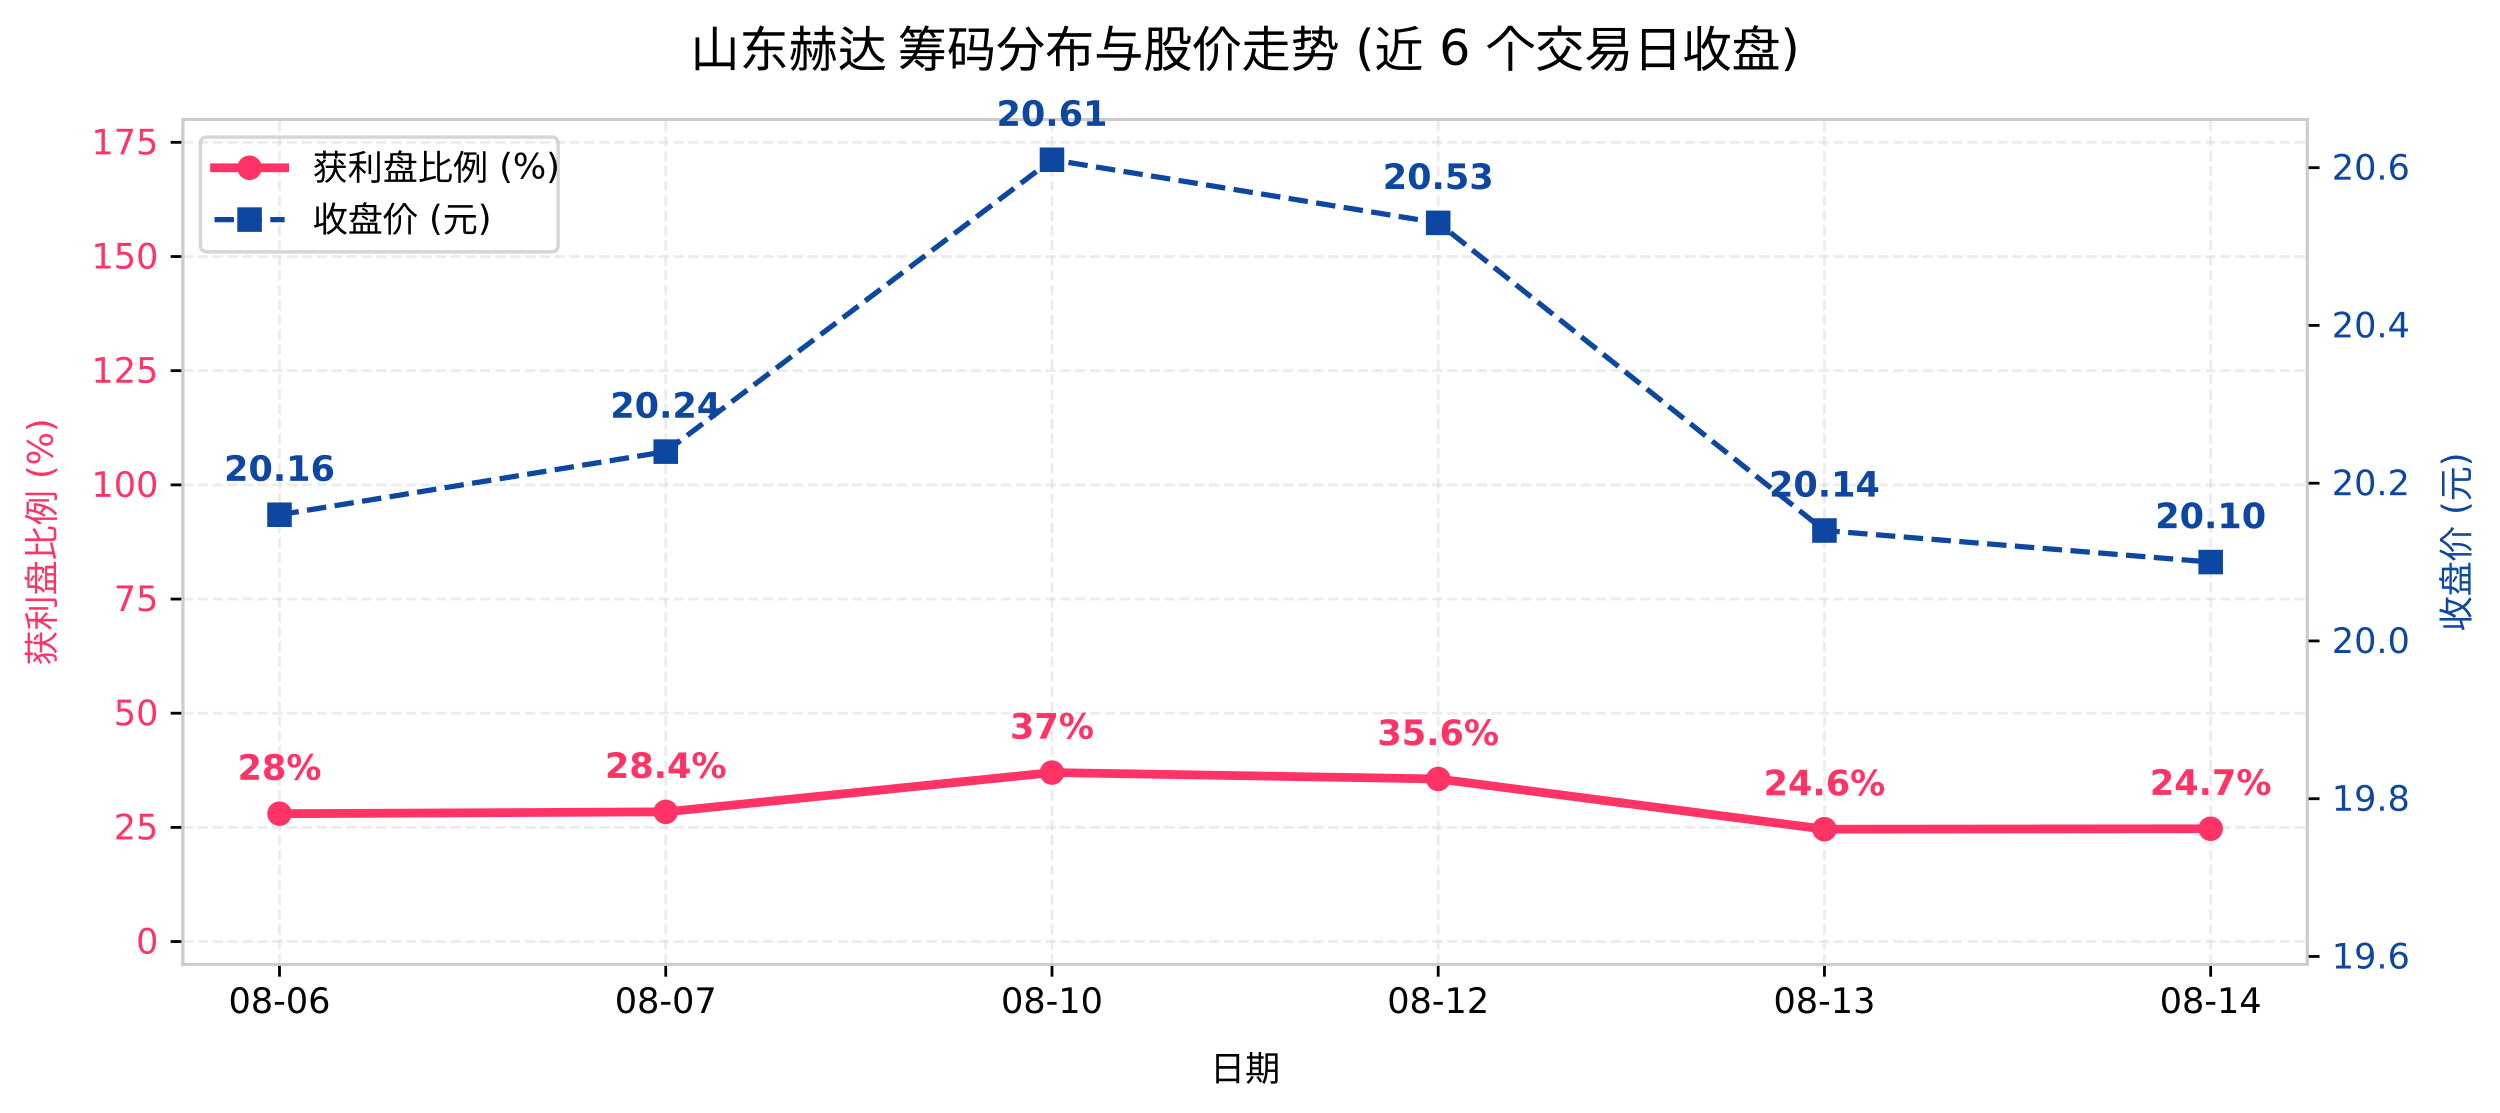
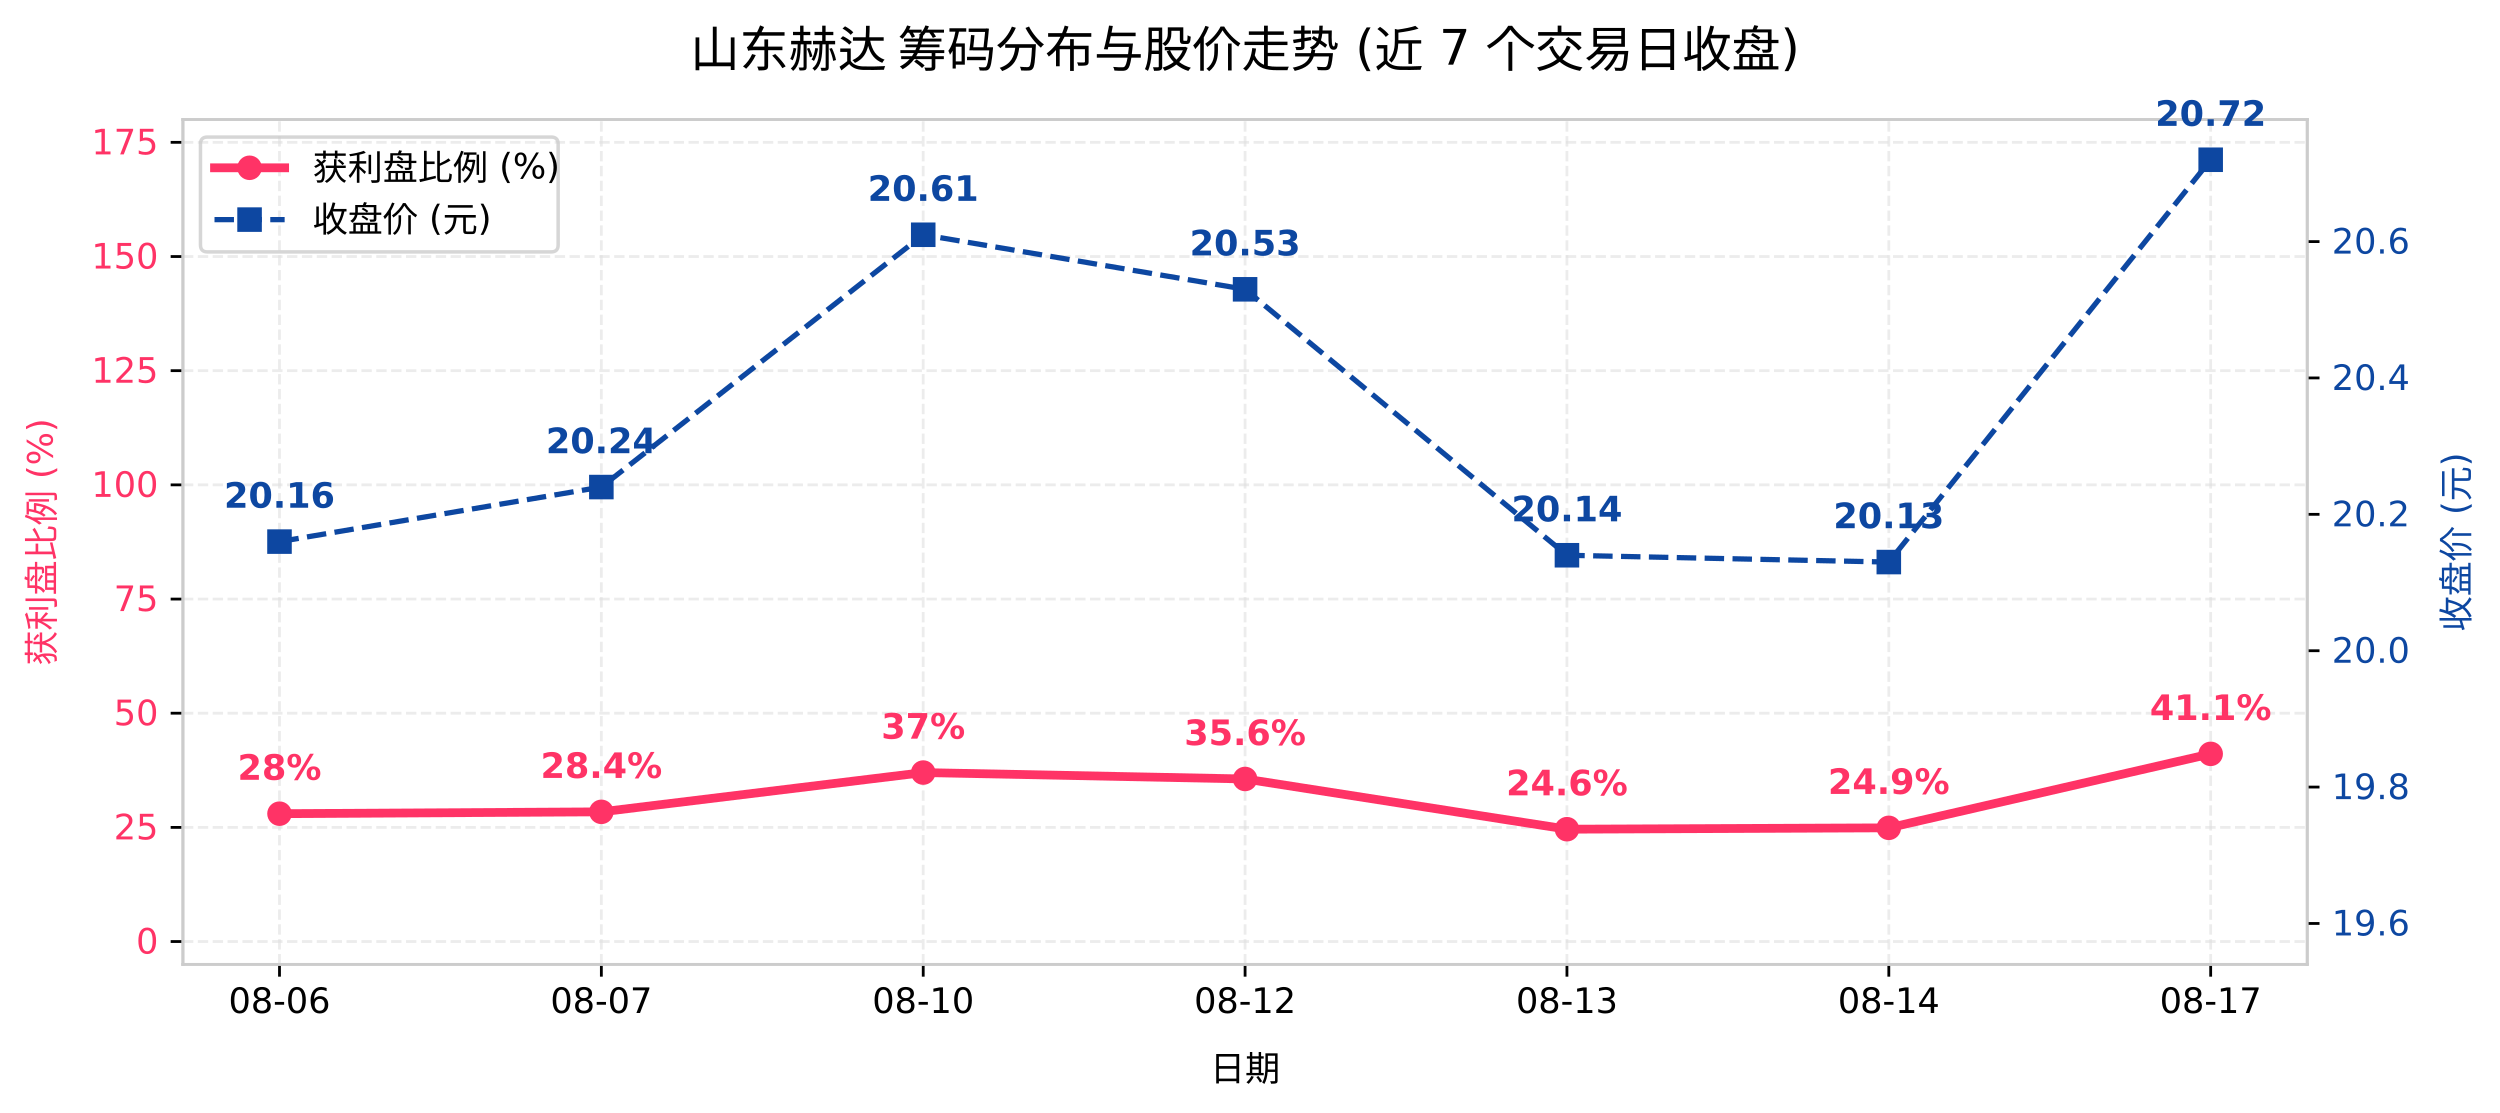
<svg xmlns="http://www.w3.org/2000/svg" xmlns:xlink="http://www.w3.org/1999/xlink" width="712.848pt" height="317.114pt" viewBox="0 0 712.848 317.114" version="1.1">
  <defs>
    <style type="text/css">*{stroke-linejoin: round; stroke-linecap: butt}</style>
  </defs>
  <g id="figure_1">
    <g id="patch_1">
      <path d="M 0 317.114  L 712.848 317.114  L 712.848 0  L 0 0  L 0 317.114  z " style="fill: none" />
    </g>
    <g id="axes_1">
      <g id="patch_2">
        <path d="M 52.163 274.983  L 657.883 274.983  L 657.883 34.08  L 52.163 34.08  L 52.163 274.983  z " style="fill: none" />
      </g>
      <g id="matplotlib.axis_1">
        <g id="xtick_1">
          <g id="line2d_1">
-             <path d="M 79.695 274.983  L 79.695 34.08  " clip-path="url(#pe9fb8bf209)" style="fill: none; stroke-dasharray: 2.96,1.28; stroke-dashoffset: 0; stroke: #e0e0e0; stroke-opacity: 0.6; stroke-width: 0.8" />
+             <path d="M 79.695 274.983  L 79.695 34.08  " clip-path="url(#pa06eaeaa4d)" style="fill: none; stroke-dasharray: 2.96,1.28; stroke-dashoffset: 0; stroke: #e0e0e0; stroke-opacity: 0.6; stroke-width: 0.8" />
          </g>
          <g id="line2d_2">
            <defs>
-               <path id="mbff5468633" d="M 0 0  L 0 3.5  " style="stroke: #000000; stroke-width: 0.8" />
+               <path id="m9c3baad62c" d="M 0 0  L 0 3.5  " style="stroke: #000000; stroke-width: 0.8" />
            </defs>
            <g>
-               <use xlink:href="#mbff5468633" x="79.695" y="274.983" style="stroke: #000000; stroke-width: 0.8" />
+               <use xlink:href="#m9c3baad62c" x="79.695" y="274.983" style="stroke: #000000; stroke-width: 0.8" />
            </g>
          </g>
          <g id="text_1">
            <text style="font: 10px 'WenQuanYi Zen Hei', 'DejaVu Sans', 'Arial', sans-serif; text-anchor: middle" x="79.695" y="288.839" transform="rotate(-0 79.69523 288.8391)">08-06</text>
          </g>
        </g>
        <g id="xtick_2">
          <g id="line2d_3">
-             <path d="M 189.826 274.983  L 189.826 34.08  " clip-path="url(#pe9fb8bf209)" style="fill: none; stroke-dasharray: 2.96,1.28; stroke-dashoffset: 0; stroke: #e0e0e0; stroke-opacity: 0.6; stroke-width: 0.8" />
+             <path d="M 171.471 274.983  L 171.471 34.08  " clip-path="url(#pa06eaeaa4d)" style="fill: none; stroke-dasharray: 2.96,1.28; stroke-dashoffset: 0; stroke: #e0e0e0; stroke-opacity: 0.6; stroke-width: 0.8" />
          </g>
          <g id="line2d_4">
            <g>
-               <use xlink:href="#mbff5468633" x="189.826" y="274.983" style="stroke: #000000; stroke-width: 0.8" />
+               <use xlink:href="#m9c3baad62c" x="171.471" y="274.983" style="stroke: #000000; stroke-width: 0.8" />
            </g>
          </g>
          <g id="text_2">
-             <text style="font: 10px 'WenQuanYi Zen Hei', 'DejaVu Sans', 'Arial', sans-serif; text-anchor: middle" x="189.826" y="288.839" transform="rotate(-0 189.8261 288.8391)">08-07</text>
+             <text style="font: 10px 'WenQuanYi Zen Hei', 'DejaVu Sans', 'Arial', sans-serif; text-anchor: middle" x="171.471" y="288.839" transform="rotate(-0 171.471 288.8391)">08-07</text>
          </g>
        </g>
        <g id="xtick_3">
          <g id="line2d_5">
-             <path d="M 299.957 274.983  L 299.957 34.08  " clip-path="url(#pe9fb8bf209)" style="fill: none; stroke-dasharray: 2.96,1.28; stroke-dashoffset: 0; stroke: #e0e0e0; stroke-opacity: 0.6; stroke-width: 0.8" />
+             <path d="M 263.247 274.983  L 263.247 34.08  " clip-path="url(#pa06eaeaa4d)" style="fill: none; stroke-dasharray: 2.96,1.28; stroke-dashoffset: 0; stroke: #e0e0e0; stroke-opacity: 0.6; stroke-width: 0.8" />
          </g>
          <g id="line2d_6">
            <g>
-               <use xlink:href="#mbff5468633" x="299.957" y="274.983" style="stroke: #000000; stroke-width: 0.8" />
+               <use xlink:href="#m9c3baad62c" x="263.247" y="274.983" style="stroke: #000000; stroke-width: 0.8" />
            </g>
          </g>
          <g id="text_3">
-             <text style="font: 10px 'WenQuanYi Zen Hei', 'DejaVu Sans', 'Arial', sans-serif; text-anchor: middle" x="299.957" y="288.839" transform="rotate(-0 299.957 288.8391)">08-10</text>
+             <text style="font: 10px 'WenQuanYi Zen Hei', 'DejaVu Sans', 'Arial', sans-serif; text-anchor: middle" x="263.247" y="288.839" transform="rotate(-0 263.2467 288.8391)">08-10</text>
          </g>
        </g>
        <g id="xtick_4">
          <g id="line2d_7">
-             <path d="M 410.088 274.983  L 410.088 34.08  " clip-path="url(#pe9fb8bf209)" style="fill: none; stroke-dasharray: 2.96,1.28; stroke-dashoffset: 0; stroke: #e0e0e0; stroke-opacity: 0.6; stroke-width: 0.8" />
+             <path d="M 355.022 274.983  L 355.022 34.08  " clip-path="url(#pa06eaeaa4d)" style="fill: none; stroke-dasharray: 2.96,1.28; stroke-dashoffset: 0; stroke: #e0e0e0; stroke-opacity: 0.6; stroke-width: 0.8" />
          </g>
          <g id="line2d_8">
            <g>
-               <use xlink:href="#mbff5468633" x="410.088" y="274.983" style="stroke: #000000; stroke-width: 0.8" />
+               <use xlink:href="#m9c3baad62c" x="355.022" y="274.983" style="stroke: #000000; stroke-width: 0.8" />
            </g>
          </g>
          <g id="text_4">
-             <text style="font: 10px 'WenQuanYi Zen Hei', 'DejaVu Sans', 'Arial', sans-serif; text-anchor: middle" x="410.088" y="288.839" transform="rotate(-0 410.088 288.8391)">08-12</text>
+             <text style="font: 10px 'WenQuanYi Zen Hei', 'DejaVu Sans', 'Arial', sans-serif; text-anchor: middle" x="355.022" y="288.839" transform="rotate(-0 355.0225 288.8391)">08-12</text>
          </g>
        </g>
        <g id="xtick_5">
          <g id="line2d_9">
-             <path d="M 520.219 274.983  L 520.219 34.08  " clip-path="url(#pe9fb8bf209)" style="fill: none; stroke-dasharray: 2.96,1.28; stroke-dashoffset: 0; stroke: #e0e0e0; stroke-opacity: 0.6; stroke-width: 0.8" />
+             <path d="M 446.798 274.983  L 446.798 34.08  " clip-path="url(#pa06eaeaa4d)" style="fill: none; stroke-dasharray: 2.96,1.28; stroke-dashoffset: 0; stroke: #e0e0e0; stroke-opacity: 0.6; stroke-width: 0.8" />
          </g>
          <g id="line2d_10">
            <g>
-               <use xlink:href="#mbff5468633" x="520.219" y="274.983" style="stroke: #000000; stroke-width: 0.8" />
+               <use xlink:href="#m9c3baad62c" x="446.798" y="274.983" style="stroke: #000000; stroke-width: 0.8" />
            </g>
          </g>
          <g id="text_5">
-             <text style="font: 10px 'WenQuanYi Zen Hei', 'DejaVu Sans', 'Arial', sans-serif; text-anchor: middle" x="520.219" y="288.839" transform="rotate(-0 520.2189 288.8391)">08-13</text>
+             <text style="font: 10px 'WenQuanYi Zen Hei', 'DejaVu Sans', 'Arial', sans-serif; text-anchor: middle" x="446.798" y="288.839" transform="rotate(-0 446.7983 288.8391)">08-13</text>
          </g>
        </g>
        <g id="xtick_6">
          <g id="line2d_11">
-             <path d="M 630.35 274.983  L 630.35 34.08  " clip-path="url(#pe9fb8bf209)" style="fill: none; stroke-dasharray: 2.96,1.28; stroke-dashoffset: 0; stroke: #e0e0e0; stroke-opacity: 0.6; stroke-width: 0.8" />
+             <path d="M 538.574 274.983  L 538.574 34.08  " clip-path="url(#pa06eaeaa4d)" style="fill: none; stroke-dasharray: 2.96,1.28; stroke-dashoffset: 0; stroke: #e0e0e0; stroke-opacity: 0.6; stroke-width: 0.8" />
          </g>
          <g id="line2d_12">
            <g>
-               <use xlink:href="#mbff5468633" x="630.35" y="274.983" style="stroke: #000000; stroke-width: 0.8" />
+               <use xlink:href="#m9c3baad62c" x="538.574" y="274.983" style="stroke: #000000; stroke-width: 0.8" />
            </g>
          </g>
          <g id="text_6">
-             <text style="font: 10px 'WenQuanYi Zen Hei', 'DejaVu Sans', 'Arial', sans-serif; text-anchor: middle" x="630.35" y="288.839" transform="rotate(-0 630.3498 288.8391)">08-14</text>
-           </g>
-         </g>
-         <g id="text_7">
+             <text style="font: 10px 'WenQuanYi Zen Hei', 'DejaVu Sans', 'Arial', sans-serif; text-anchor: middle" x="538.574" y="288.839" transform="rotate(-0 538.574 288.8391)">08-14</text>
+           </g>
+         </g>
+         <g id="xtick_7">
+           <g id="line2d_13">
+             <path d="M 630.35 274.983  L 630.35 34.08  " clip-path="url(#pa06eaeaa4d)" style="fill: none; stroke-dasharray: 2.96,1.28; stroke-dashoffset: 0; stroke: #e0e0e0; stroke-opacity: 0.6; stroke-width: 0.8" />
+           </g>
+           <g id="line2d_14">
+             <g>
+               <use xlink:href="#m9c3baad62c" x="630.35" y="274.983" style="stroke: #000000; stroke-width: 0.8" />
+             </g>
+           </g>
+           <g id="text_7">
+             <text style="font: 10px 'WenQuanYi Zen Hei', 'DejaVu Sans', 'Arial', sans-serif; text-anchor: middle" x="630.35" y="288.839" transform="rotate(-0 630.3498 288.8391)">08-17</text>
+           </g>
+         </g>
+         <g id="text_8">
          <text style="font: 10px 'WenQuanYi Zen Hei', 'DejaVu Sans', 'Arial', sans-serif; text-anchor: middle" x="355.022" y="308.253" transform="rotate(-0 355.0225 308.2531)">日期</text>
        </g>
      </g>
      <g id="matplotlib.axis_2">
        <g id="ytick_1">
-           <g id="line2d_13">
-             <path d="M 52.163 268.472  L 657.883 268.472  " clip-path="url(#pe9fb8bf209)" style="fill: none; stroke-dasharray: 2.96,1.28; stroke-dashoffset: 0; stroke: #e0e0e0; stroke-opacity: 0.6; stroke-width: 0.8" />
-           </g>
-           <g id="line2d_14">
+           <g id="line2d_15">
+             <path d="M 52.163 268.472  L 657.883 268.472  " clip-path="url(#pa06eaeaa4d)" style="fill: none; stroke-dasharray: 2.96,1.28; stroke-dashoffset: 0; stroke: #e0e0e0; stroke-opacity: 0.6; stroke-width: 0.8" />
+           </g>
+           <g id="line2d_16">
            <defs>
-               <path id="m5a17552d11" d="M 0 0  L -3.5 0  " style="stroke: #000000; stroke-width: 0.8" />
+               <path id="m2dfdfdc3f8" d="M 0 0  L -3.5 0  " style="stroke: #000000; stroke-width: 0.8" />
            </defs>
            <g>
-               <use xlink:href="#m5a17552d11" x="52.163" y="268.472" style="stroke: #000000; stroke-width: 0.8" />
-             </g>
-           </g>
-           <g id="text_8">
+               <use xlink:href="#m2dfdfdc3f8" x="52.163" y="268.472" style="stroke: #000000; stroke-width: 0.8" />
+             </g>
+           </g>
+           <g id="text_9">
            <text style="fill: #ff3366; font: 10px 'WenQuanYi Zen Hei', 'DejaVu Sans', 'Arial', sans-serif; text-anchor: end" x="45.163" y="271.9" transform="rotate(-0 45.1625 271.9001)">0</text>
          </g>
        </g>
        <g id="ytick_2">
-           <g id="line2d_15">
-             <path d="M 52.163 235.918  L 657.883 235.918  " clip-path="url(#pe9fb8bf209)" style="fill: none; stroke-dasharray: 2.96,1.28; stroke-dashoffset: 0; stroke: #e0e0e0; stroke-opacity: 0.6; stroke-width: 0.8" />
-           </g>
-           <g id="line2d_16">
-             <g>
-               <use xlink:href="#m5a17552d11" x="52.163" y="235.918" style="stroke: #000000; stroke-width: 0.8" />
-             </g>
-           </g>
-           <g id="text_9">
+           <g id="line2d_17">
+             <path d="M 52.163 235.918  L 657.883 235.918  " clip-path="url(#pa06eaeaa4d)" style="fill: none; stroke-dasharray: 2.96,1.28; stroke-dashoffset: 0; stroke: #e0e0e0; stroke-opacity: 0.6; stroke-width: 0.8" />
+           </g>
+           <g id="line2d_18">
+             <g>
+               <use xlink:href="#m2dfdfdc3f8" x="52.163" y="235.918" style="stroke: #000000; stroke-width: 0.8" />
+             </g>
+           </g>
+           <g id="text_10">
            <text style="fill: #ff3366; font: 10px 'WenQuanYi Zen Hei', 'DejaVu Sans', 'Arial', sans-serif; text-anchor: end" x="45.163" y="239.346" transform="rotate(-0 45.1625 239.3457)">25</text>
          </g>
        </g>
        <g id="ytick_3">
-           <g id="line2d_17">
-             <path d="M 52.163 203.363  L 657.883 203.363  " clip-path="url(#pe9fb8bf209)" style="fill: none; stroke-dasharray: 2.96,1.28; stroke-dashoffset: 0; stroke: #e0e0e0; stroke-opacity: 0.6; stroke-width: 0.8" />
-           </g>
-           <g id="line2d_18">
-             <g>
-               <use xlink:href="#m5a17552d11" x="52.163" y="203.363" style="stroke: #000000; stroke-width: 0.8" />
-             </g>
-           </g>
-           <g id="text_10">
+           <g id="line2d_19">
+             <path d="M 52.163 203.363  L 657.883 203.363  " clip-path="url(#pa06eaeaa4d)" style="fill: none; stroke-dasharray: 2.96,1.28; stroke-dashoffset: 0; stroke: #e0e0e0; stroke-opacity: 0.6; stroke-width: 0.8" />
+           </g>
+           <g id="line2d_20">
+             <g>
+               <use xlink:href="#m2dfdfdc3f8" x="52.163" y="203.363" style="stroke: #000000; stroke-width: 0.8" />
+             </g>
+           </g>
+           <g id="text_11">
            <text style="fill: #ff3366; font: 10px 'WenQuanYi Zen Hei', 'DejaVu Sans', 'Arial', sans-serif; text-anchor: end" x="45.163" y="206.791" transform="rotate(-0 45.1625 206.7913)">50</text>
          </g>
        </g>
        <g id="ytick_4">
-           <g id="line2d_19">
-             <path d="M 52.163 170.809  L 657.883 170.809  " clip-path="url(#pe9fb8bf209)" style="fill: none; stroke-dasharray: 2.96,1.28; stroke-dashoffset: 0; stroke: #e0e0e0; stroke-opacity: 0.6; stroke-width: 0.8" />
-           </g>
-           <g id="line2d_20">
-             <g>
-               <use xlink:href="#m5a17552d11" x="52.163" y="170.809" style="stroke: #000000; stroke-width: 0.8" />
-             </g>
-           </g>
-           <g id="text_11">
+           <g id="line2d_21">
+             <path d="M 52.163 170.809  L 657.883 170.809  " clip-path="url(#pa06eaeaa4d)" style="fill: none; stroke-dasharray: 2.96,1.28; stroke-dashoffset: 0; stroke: #e0e0e0; stroke-opacity: 0.6; stroke-width: 0.8" />
+           </g>
+           <g id="line2d_22">
+             <g>
+               <use xlink:href="#m2dfdfdc3f8" x="52.163" y="170.809" style="stroke: #000000; stroke-width: 0.8" />
+             </g>
+           </g>
+           <g id="text_12">
            <text style="fill: #ff3366; font: 10px 'WenQuanYi Zen Hei', 'DejaVu Sans', 'Arial', sans-serif; text-anchor: end" x="45.163" y="174.237" transform="rotate(-0 45.1625 174.2369)">75</text>
          </g>
        </g>
        <g id="ytick_5">
-           <g id="line2d_21">
-             <path d="M 52.163 138.254  L 657.883 138.254  " clip-path="url(#pe9fb8bf209)" style="fill: none; stroke-dasharray: 2.96,1.28; stroke-dashoffset: 0; stroke: #e0e0e0; stroke-opacity: 0.6; stroke-width: 0.8" />
-           </g>
-           <g id="line2d_22">
-             <g>
-               <use xlink:href="#m5a17552d11" x="52.163" y="138.254" style="stroke: #000000; stroke-width: 0.8" />
-             </g>
-           </g>
-           <g id="text_12">
+           <g id="line2d_23">
+             <path d="M 52.163 138.254  L 657.883 138.254  " clip-path="url(#pa06eaeaa4d)" style="fill: none; stroke-dasharray: 2.96,1.28; stroke-dashoffset: 0; stroke: #e0e0e0; stroke-opacity: 0.6; stroke-width: 0.8" />
+           </g>
+           <g id="line2d_24">
+             <g>
+               <use xlink:href="#m2dfdfdc3f8" x="52.163" y="138.254" style="stroke: #000000; stroke-width: 0.8" />
+             </g>
+           </g>
+           <g id="text_13">
            <text style="fill: #ff3366; font: 10px 'WenQuanYi Zen Hei', 'DejaVu Sans', 'Arial', sans-serif; text-anchor: end" x="45.163" y="141.682" transform="rotate(-0 45.1625 141.6825)">100</text>
          </g>
        </g>
        <g id="ytick_6">
-           <g id="line2d_23">
-             <path d="M 52.163 105.7  L 657.883 105.7  " clip-path="url(#pe9fb8bf209)" style="fill: none; stroke-dasharray: 2.96,1.28; stroke-dashoffset: 0; stroke: #e0e0e0; stroke-opacity: 0.6; stroke-width: 0.8" />
-           </g>
-           <g id="line2d_24">
-             <g>
-               <use xlink:href="#m5a17552d11" x="52.163" y="105.7" style="stroke: #000000; stroke-width: 0.8" />
-             </g>
-           </g>
-           <g id="text_13">
+           <g id="line2d_25">
+             <path d="M 52.163 105.7  L 657.883 105.7  " clip-path="url(#pa06eaeaa4d)" style="fill: none; stroke-dasharray: 2.96,1.28; stroke-dashoffset: 0; stroke: #e0e0e0; stroke-opacity: 0.6; stroke-width: 0.8" />
+           </g>
+           <g id="line2d_26">
+             <g>
+               <use xlink:href="#m2dfdfdc3f8" x="52.163" y="105.7" style="stroke: #000000; stroke-width: 0.8" />
+             </g>
+           </g>
+           <g id="text_14">
            <text style="fill: #ff3366; font: 10px 'WenQuanYi Zen Hei', 'DejaVu Sans', 'Arial', sans-serif; text-anchor: end" x="45.163" y="109.128" transform="rotate(-0 45.1625 109.1281)">125</text>
          </g>
        </g>
        <g id="ytick_7">
-           <g id="line2d_25">
-             <path d="M 52.163 73.146  L 657.883 73.146  " clip-path="url(#pe9fb8bf209)" style="fill: none; stroke-dasharray: 2.96,1.28; stroke-dashoffset: 0; stroke: #e0e0e0; stroke-opacity: 0.6; stroke-width: 0.8" />
-           </g>
-           <g id="line2d_26">
-             <g>
-               <use xlink:href="#m5a17552d11" x="52.163" y="73.146" style="stroke: #000000; stroke-width: 0.8" />
-             </g>
-           </g>
-           <g id="text_14">
+           <g id="line2d_27">
+             <path d="M 52.163 73.146  L 657.883 73.146  " clip-path="url(#pa06eaeaa4d)" style="fill: none; stroke-dasharray: 2.96,1.28; stroke-dashoffset: 0; stroke: #e0e0e0; stroke-opacity: 0.6; stroke-width: 0.8" />
+           </g>
+           <g id="line2d_28">
+             <g>
+               <use xlink:href="#m2dfdfdc3f8" x="52.163" y="73.146" style="stroke: #000000; stroke-width: 0.8" />
+             </g>
+           </g>
+           <g id="text_15">
            <text style="fill: #ff3366; font: 10px 'WenQuanYi Zen Hei', 'DejaVu Sans', 'Arial', sans-serif; text-anchor: end" x="45.163" y="76.574" transform="rotate(-0 45.1625 76.57371)">150</text>
          </g>
        </g>
        <g id="ytick_8">
-           <g id="line2d_27">
-             <path d="M 52.163 40.591  L 657.883 40.591  " clip-path="url(#pe9fb8bf209)" style="fill: none; stroke-dasharray: 2.96,1.28; stroke-dashoffset: 0; stroke: #e0e0e0; stroke-opacity: 0.6; stroke-width: 0.8" />
-           </g>
-           <g id="line2d_28">
-             <g>
-               <use xlink:href="#m5a17552d11" x="52.163" y="40.591" style="stroke: #000000; stroke-width: 0.8" />
-             </g>
-           </g>
-           <g id="text_15">
+           <g id="line2d_29">
+             <path d="M 52.163 40.591  L 657.883 40.591  " clip-path="url(#pa06eaeaa4d)" style="fill: none; stroke-dasharray: 2.96,1.28; stroke-dashoffset: 0; stroke: #e0e0e0; stroke-opacity: 0.6; stroke-width: 0.8" />
+           </g>
+           <g id="line2d_30">
+             <g>
+               <use xlink:href="#m2dfdfdc3f8" x="52.163" y="40.591" style="stroke: #000000; stroke-width: 0.8" />
+             </g>
+           </g>
+           <g id="text_16">
            <text style="fill: #ff3366; font: 10px 'WenQuanYi Zen Hei', 'DejaVu Sans', 'Arial', sans-serif; text-anchor: end" x="45.163" y="44.019" transform="rotate(-0 45.1625 44.01932)">175</text>
          </g>
        </g>
-         <g id="text_16">
+         <g id="text_17">
          <text style="fill: #ff3366; font: 10px 'WenQuanYi Zen Hei', 'DejaVu Sans', 'Arial', sans-serif; text-anchor: middle" x="15.463" y="154.532" transform="rotate(-90 15.4625 154.5316)">获利盘比例 (%)</text>
        </g>
      </g>
-       <g id="line2d_29">
-         <path d="M 79.695 232.011  L 189.826 231.49  L 299.957 220.291  L 410.088 222.114  L 520.219 236.438  L 630.35 236.308  " clip-path="url(#pe9fb8bf209)" style="fill: none; stroke: #ff3366; stroke-width: 2.5; stroke-linecap: square" />
+       <g id="line2d_31">
+         <path d="M 79.695 232.011  L 171.471 231.49  L 263.247 220.291  L 355.022 222.114  L 446.798 236.438  L 538.574 236.048  L 630.35 214.953  " clip-path="url(#pa06eaeaa4d)" style="fill: none; stroke: #ff3366; stroke-width: 2.5; stroke-linecap: square" />
        <defs>
-           <path id="m53299c3edf" d="M 0 3  C 0.796 3 1.559 2.684 2.121 2.121  C 2.684 1.559 3 0.796 3 0  C 3 -0.796 2.684 -1.559 2.121 -2.121  C 1.559 -2.684 0.796 -3 0 -3  C -0.796 -3 -1.559 -2.684 -2.121 -2.121  C -2.684 -1.559 -3 -0.796 -3 0  C -3 0.796 -2.684 1.559 -2.121 2.121  C -1.559 2.684 -0.796 3 0 3  z " style="stroke: #ff3366" />
+           <path id="m587fb6febd" d="M 0 3  C 0.796 3 1.559 2.684 2.121 2.121  C 2.684 1.559 3 0.796 3 0  C 3 -0.796 2.684 -1.559 2.121 -2.121  C 1.559 -2.684 0.796 -3 0 -3  C -0.796 -3 -1.559 -2.684 -2.121 -2.121  C -2.684 -1.559 -3 -0.796 -3 0  C -3 0.796 -2.684 1.559 -2.121 2.121  C -1.559 2.684 -0.796 3 0 3  z " style="stroke: #ff3366" />
        </defs>
-         <g clip-path="url(#pe9fb8bf209)">
-           <use xlink:href="#m53299c3edf" x="79.695" y="232.011" style="fill: #ff3366; stroke: #ff3366" />
-           <use xlink:href="#m53299c3edf" x="189.826" y="231.49" style="fill: #ff3366; stroke: #ff3366" />
-           <use xlink:href="#m53299c3edf" x="299.957" y="220.291" style="fill: #ff3366; stroke: #ff3366" />
-           <use xlink:href="#m53299c3edf" x="410.088" y="222.114" style="fill: #ff3366; stroke: #ff3366" />
-           <use xlink:href="#m53299c3edf" x="520.219" y="236.438" style="fill: #ff3366; stroke: #ff3366" />
-           <use xlink:href="#m53299c3edf" x="630.35" y="236.308" style="fill: #ff3366; stroke: #ff3366" />
+         <g clip-path="url(#pa06eaeaa4d)">
+           <use xlink:href="#m587fb6febd" x="79.695" y="232.011" style="fill: #ff3366; stroke: #ff3366" />
+           <use xlink:href="#m587fb6febd" x="171.471" y="231.49" style="fill: #ff3366; stroke: #ff3366" />
+           <use xlink:href="#m587fb6febd" x="263.247" y="220.291" style="fill: #ff3366; stroke: #ff3366" />
+           <use xlink:href="#m587fb6febd" x="355.022" y="222.114" style="fill: #ff3366; stroke: #ff3366" />
+           <use xlink:href="#m587fb6febd" x="446.798" y="236.438" style="fill: #ff3366; stroke: #ff3366" />
+           <use xlink:href="#m587fb6febd" x="538.574" y="236.048" style="fill: #ff3366; stroke: #ff3366" />
+           <use xlink:href="#m587fb6febd" x="630.35" y="214.953" style="fill: #ff3366; stroke: #ff3366" />
        </g>
      </g>
      <g id="patch_3">
        <path d="M 52.163 274.983  L 52.163 34.08  " style="fill: none; stroke: #cccccc; stroke-width: 0.8; stroke-linejoin: miter; stroke-linecap: square" />
      </g>
      <g id="patch_4">
        <path d="M 657.883 274.983  L 657.883 34.08  " style="fill: none; stroke: #cccccc; stroke-width: 0.8; stroke-linejoin: miter; stroke-linecap: square" />
      </g>
      <g id="patch_5">
        <path d="M 52.163 274.983  L 657.883 274.983  " style="fill: none; stroke: #cccccc; stroke-width: 0.8; stroke-linejoin: miter; stroke-linecap: square" />
      </g>
      <g id="patch_6">
        <path d="M 52.163 34.08  L 657.883 34.08  " style="fill: none; stroke: #cccccc; stroke-width: 0.8; stroke-linejoin: miter; stroke-linecap: square" />
      </g>
-       <g id="text_17">
+       <g id="text_18">
        <text style="fill: #ff3366; font: 700 10px 'WenQuanYi Zen Hei', 'DejaVu Sans', 'Arial', sans-serif; text-anchor: middle" x="79.695" y="222.35" transform="rotate(-0 79.69523 222.3501)">28%</text>
      </g>
-       <g id="text_18">
-         <text style="fill: #ff3366; font: 700 10px 'WenQuanYi Zen Hei', 'DejaVu Sans', 'Arial', sans-serif; text-anchor: middle" x="189.826" y="221.829" transform="rotate(-0 189.8261 221.8292)">28.4%</text>
-       </g>
      <g id="text_19">
-         <text style="fill: #ff3366; font: 700 10px 'WenQuanYi Zen Hei', 'DejaVu Sans', 'Arial', sans-serif; text-anchor: middle" x="299.957" y="210.63" transform="rotate(-0 299.957 210.6305)">37%</text>
+         <text style="fill: #ff3366; font: 700 10px 'WenQuanYi Zen Hei', 'DejaVu Sans', 'Arial', sans-serif; text-anchor: middle" x="171.471" y="221.829" transform="rotate(-0 171.471 221.8292)">28.4%</text>
      </g>
      <g id="text_20">
-         <text style="fill: #ff3366; font: 700 10px 'WenQuanYi Zen Hei', 'DejaVu Sans', 'Arial', sans-serif; text-anchor: middle" x="410.088" y="212.454" transform="rotate(-0 410.088 212.4535)">35.6%</text>
+         <text style="fill: #ff3366; font: 700 10px 'WenQuanYi Zen Hei', 'DejaVu Sans', 'Arial', sans-serif; text-anchor: middle" x="263.247" y="210.63" transform="rotate(-0 263.2467 210.6305)">37%</text>
      </g>
      <g id="text_21">
-         <text style="fill: #ff3366; font: 700 10px 'WenQuanYi Zen Hei', 'DejaVu Sans', 'Arial', sans-serif; text-anchor: middle" x="520.219" y="226.777" transform="rotate(-0 520.2189 226.7775)">24.6%</text>
+         <text style="fill: #ff3366; font: 700 10px 'WenQuanYi Zen Hei', 'DejaVu Sans', 'Arial', sans-serif; text-anchor: middle" x="355.022" y="212.454" transform="rotate(-0 355.0225 212.4535)">35.6%</text>
      </g>
      <g id="text_22">
-         <text style="fill: #ff3366; font: 700 10px 'WenQuanYi Zen Hei', 'DejaVu Sans', 'Arial', sans-serif; text-anchor: middle" x="630.35" y="226.647" transform="rotate(-0 630.3498 226.6473)">24.7%</text>
+         <text style="fill: #ff3366; font: 700 10px 'WenQuanYi Zen Hei', 'DejaVu Sans', 'Arial', sans-serif; text-anchor: middle" x="446.798" y="226.777" transform="rotate(-0 446.7983 226.7775)">24.6%</text>
+       </g>
+       <g id="text_23">
+         <text style="fill: #ff3366; font: 700 10px 'WenQuanYi Zen Hei', 'DejaVu Sans', 'Arial', sans-serif; text-anchor: middle" x="538.574" y="226.387" transform="rotate(-0 538.574 226.3868)">24.9%</text>
+       </g>
+       <g id="text_24">
+         <text style="fill: #ff3366; font: 700 10px 'WenQuanYi Zen Hei', 'DejaVu Sans', 'Arial', sans-serif; text-anchor: middle" x="630.35" y="205.292" transform="rotate(-0 630.3498 205.2916)">41.1%</text>
      </g>
      <g id="legend_1">
        <g id="patch_7">
          <path d="M 59.163 71.829  L 157.15 71.829  Q 159.15 71.829 159.15 69.829  L 159.15 41.08  Q 159.15 39.08 157.15 39.08  L 59.163 39.08  Q 57.163 39.08 57.163 41.08  L 57.163 69.829  Q 57.163 71.829 59.163 71.829  L 59.163 71.829  z " style="fill: none; opacity: 0.8; stroke: #cccccc; stroke-linejoin: miter" />
        </g>
-         <g id="line2d_30">
+         <g id="line2d_32">
          <path d="M 61.163 47.843  L 71.162 47.843  L 81.162 47.843  " style="fill: none; stroke: #ff3366; stroke-width: 2.5; stroke-linecap: square" />
          <g>
-             <use xlink:href="#m53299c3edf" x="71.162" y="47.843" style="fill: #ff3366; stroke: #ff3366" />
-           </g>
-         </g>
-         <g id="text_23">
+             <use xlink:href="#m587fb6febd" x="71.162" y="47.843" style="fill: #ff3366; stroke: #ff3366" />
+           </g>
+         </g>
+         <g id="text_25">
          <text style="font: 10px 'WenQuanYi Zen Hei', 'DejaVu Sans', 'Arial', sans-serif; text-anchor: start" x="89.162" y="51.343" transform="rotate(-0 89.1625 51.34281)">获利盘比例 (%)</text>
        </g>
-         <g id="line2d_31">
+         <g id="line2d_33">
          <path d="M 61.163 62.619  L 71.162 62.619  L 81.162 62.619  " style="fill: none; stroke-dasharray: 5.55,2.4; stroke-dashoffset: 0; stroke: #0d47a1; stroke-width: 1.5" />
          <defs>
-             <path id="m9c833250e7" d="M -3 3  L 3 3  L 3 -3  L -3 -3  z " style="stroke: #0d47a1; stroke-linejoin: miter" />
+             <path id="m1c70bf0263" d="M -3 3  L 3 3  L 3 -3  L -3 -3  z " style="stroke: #0d47a1; stroke-linejoin: miter" />
          </defs>
          <g>
-             <use xlink:href="#m9c833250e7" x="71.162" y="62.619" style="fill: #0d47a1; stroke: #0d47a1; stroke-linejoin: miter" />
-           </g>
-         </g>
-         <g id="text_24">
+             <use xlink:href="#m1c70bf0263" x="71.162" y="62.619" style="fill: #0d47a1; stroke: #0d47a1; stroke-linejoin: miter" />
+           </g>
+         </g>
+         <g id="text_26">
          <text style="font: 10px 'WenQuanYi Zen Hei', 'DejaVu Sans', 'Arial', sans-serif; text-anchor: start" x="89.162" y="66.119" transform="rotate(-0 89.1625 66.11938)">收盘价 (元)</text>
        </g>
      </g>
    </g>
    <g id="axes_2">
      <g id="matplotlib.axis_3">
        <g id="ytick_9">
-           <g id="line2d_32">
+           <g id="line2d_34">
            <defs>
-               <path id="mdfe929ee5b" d="M 0 0  L 3.5 0  " style="stroke: #000000; stroke-width: 0.8" />
+               <path id="m1c4908edbd" d="M 0 0  L 3.5 0  " style="stroke: #000000; stroke-width: 0.8" />
            </defs>
            <g>
-               <use xlink:href="#mdfe929ee5b" x="657.883" y="272.733" style="stroke: #000000; stroke-width: 0.8" />
-             </g>
-           </g>
-           <g id="text_25">
-             <text style="fill: #0d47a1; font: 10px 'WenQuanYi Zen Hei', 'DejaVu Sans', 'Arial', sans-serif; text-anchor: start" x="664.883" y="276.162" transform="rotate(-0 664.8825 276.1616)">19.6</text>
+               <use xlink:href="#m1c4908edbd" x="657.883" y="263.317" style="stroke: #000000; stroke-width: 0.8" />
+             </g>
+           </g>
+           <g id="text_27">
+             <text style="fill: #0d47a1; font: 10px 'WenQuanYi Zen Hei', 'DejaVu Sans', 'Arial', sans-serif; text-anchor: start" x="664.883" y="266.745" transform="rotate(-0 664.8825 266.745)">19.6</text>
          </g>
        </g>
        <g id="ytick_10">
-           <g id="line2d_33">
-             <g>
-               <use xlink:href="#mdfe929ee5b" x="657.883" y="227.747" style="stroke: #000000; stroke-width: 0.8" />
-             </g>
-           </g>
-           <g id="text_26">
-             <text style="fill: #0d47a1; font: 10px 'WenQuanYi Zen Hei', 'DejaVu Sans', 'Arial', sans-serif; text-anchor: start" x="664.883" y="231.175" transform="rotate(-0 664.8825 231.1752)">19.8</text>
+           <g id="line2d_35">
+             <g>
+               <use xlink:href="#m1c4908edbd" x="657.883" y="224.43" style="stroke: #000000; stroke-width: 0.8" />
+             </g>
+           </g>
+           <g id="text_28">
+             <text style="fill: #0d47a1; font: 10px 'WenQuanYi Zen Hei', 'DejaVu Sans', 'Arial', sans-serif; text-anchor: start" x="664.883" y="227.858" transform="rotate(-0 664.8825 227.8584)">19.8</text>
          </g>
        </g>
        <g id="ytick_11">
-           <g id="line2d_34">
-             <g>
-               <use xlink:href="#mdfe929ee5b" x="657.883" y="182.761" style="stroke: #000000; stroke-width: 0.8" />
-             </g>
-           </g>
-           <g id="text_27">
-             <text style="fill: #0d47a1; font: 10px 'WenQuanYi Zen Hei', 'DejaVu Sans', 'Arial', sans-serif; text-anchor: start" x="664.883" y="186.189" transform="rotate(-0 664.8825 186.1887)">20.0</text>
+           <g id="line2d_36">
+             <g>
+               <use xlink:href="#m1c4908edbd" x="657.883" y="185.544" style="stroke: #000000; stroke-width: 0.8" />
+             </g>
+           </g>
+           <g id="text_29">
+             <text style="fill: #0d47a1; font: 10px 'WenQuanYi Zen Hei', 'DejaVu Sans', 'Arial', sans-serif; text-anchor: start" x="664.883" y="188.972" transform="rotate(-0 664.8825 188.9718)">20.0</text>
          </g>
        </g>
        <g id="ytick_12">
-           <g id="line2d_35">
-             <g>
-               <use xlink:href="#mdfe929ee5b" x="657.883" y="137.774" style="stroke: #000000; stroke-width: 0.8" />
-             </g>
-           </g>
-           <g id="text_28">
-             <text style="fill: #0d47a1; font: 10px 'WenQuanYi Zen Hei', 'DejaVu Sans', 'Arial', sans-serif; text-anchor: start" x="664.883" y="141.202" transform="rotate(-0 664.8825 141.2022)">20.2</text>
+           <g id="line2d_37">
+             <g>
+               <use xlink:href="#m1c4908edbd" x="657.883" y="146.657" style="stroke: #000000; stroke-width: 0.8" />
+             </g>
+           </g>
+           <g id="text_30">
+             <text style="fill: #0d47a1; font: 10px 'WenQuanYi Zen Hei', 'DejaVu Sans', 'Arial', sans-serif; text-anchor: start" x="664.883" y="150.085" transform="rotate(-0 664.8825 150.0852)">20.2</text>
          </g>
        </g>
        <g id="ytick_13">
-           <g id="line2d_36">
-             <g>
-               <use xlink:href="#mdfe929ee5b" x="657.883" y="92.788" style="stroke: #000000; stroke-width: 0.8" />
-             </g>
-           </g>
-           <g id="text_29">
-             <text style="fill: #0d47a1; font: 10px 'WenQuanYi Zen Hei', 'DejaVu Sans', 'Arial', sans-serif; text-anchor: start" x="664.883" y="96.216" transform="rotate(-0 664.8825 96.21577)">20.4</text>
+           <g id="line2d_38">
+             <g>
+               <use xlink:href="#m1c4908edbd" x="657.883" y="107.77" style="stroke: #000000; stroke-width: 0.8" />
+             </g>
+           </g>
+           <g id="text_31">
+             <text style="fill: #0d47a1; font: 10px 'WenQuanYi Zen Hei', 'DejaVu Sans', 'Arial', sans-serif; text-anchor: start" x="664.883" y="111.199" transform="rotate(-0 664.8825 111.1985)">20.4</text>
          </g>
        </g>
        <g id="ytick_14">
-           <g id="line2d_37">
-             <g>
-               <use xlink:href="#mdfe929ee5b" x="657.883" y="47.801" style="stroke: #000000; stroke-width: 0.8" />
-             </g>
-           </g>
-           <g id="text_30">
-             <text style="fill: #0d47a1; font: 10px 'WenQuanYi Zen Hei', 'DejaVu Sans', 'Arial', sans-serif; text-anchor: start" x="664.883" y="51.229" transform="rotate(-0 664.8825 51.22931)">20.6</text>
-           </g>
-         </g>
-         <g id="text_31">
+           <g id="line2d_39">
+             <g>
+               <use xlink:href="#m1c4908edbd" x="657.883" y="68.884" style="stroke: #000000; stroke-width: 0.8" />
+             </g>
+           </g>
+           <g id="text_32">
+             <text style="fill: #0d47a1; font: 10px 'WenQuanYi Zen Hei', 'DejaVu Sans', 'Arial', sans-serif; text-anchor: start" x="664.883" y="72.312" transform="rotate(-0 664.8825 72.31195)">20.6</text>
+           </g>
+         </g>
+         <g id="text_33">
          <text style="fill: #0d47a1; font: 10px 'WenQuanYi Zen Hei', 'DejaVu Sans', 'Arial', sans-serif; text-anchor: middle" x="703.939" y="154.532" transform="rotate(-90 703.9388 154.5316)">收盘价 (元)</text>
        </g>
      </g>
-       <g id="line2d_38">
-         <path d="M 79.695 146.771  L 189.826 128.777  L 299.957 45.552  L 410.088 63.546  L 520.219 151.27  L 630.35 160.267  " clip-path="url(#pe9fb8bf209)" style="fill: none; stroke-dasharray: 5.55,2.4; stroke-dashoffset: 0; stroke: #0d47a1; stroke-width: 1.5" />
-         <g clip-path="url(#pe9fb8bf209)">
-           <use xlink:href="#m9c833250e7" x="79.695" y="146.771" style="fill: #0d47a1; stroke: #0d47a1; stroke-linejoin: miter" />
-           <use xlink:href="#m9c833250e7" x="189.826" y="128.777" style="fill: #0d47a1; stroke: #0d47a1; stroke-linejoin: miter" />
-           <use xlink:href="#m9c833250e7" x="299.957" y="45.552" style="fill: #0d47a1; stroke: #0d47a1; stroke-linejoin: miter" />
-           <use xlink:href="#m9c833250e7" x="410.088" y="63.546" style="fill: #0d47a1; stroke: #0d47a1; stroke-linejoin: miter" />
-           <use xlink:href="#m9c833250e7" x="520.219" y="151.27" style="fill: #0d47a1; stroke: #0d47a1; stroke-linejoin: miter" />
-           <use xlink:href="#m9c833250e7" x="630.35" y="160.267" style="fill: #0d47a1; stroke: #0d47a1; stroke-linejoin: miter" />
+       <g id="line2d_40">
+         <path d="M 79.695 154.434  L 171.471 138.88  L 263.247 66.939  L 355.022 82.494  L 446.798 158.323  L 538.574 160.267  L 630.35 45.552  " clip-path="url(#pa06eaeaa4d)" style="fill: none; stroke-dasharray: 5.55,2.4; stroke-dashoffset: 0; stroke: #0d47a1; stroke-width: 1.5" />
+         <g clip-path="url(#pa06eaeaa4d)">
+           <use xlink:href="#m1c70bf0263" x="79.695" y="154.434" style="fill: #0d47a1; stroke: #0d47a1; stroke-linejoin: miter" />
+           <use xlink:href="#m1c70bf0263" x="171.471" y="138.88" style="fill: #0d47a1; stroke: #0d47a1; stroke-linejoin: miter" />
+           <use xlink:href="#m1c70bf0263" x="263.247" y="66.939" style="fill: #0d47a1; stroke: #0d47a1; stroke-linejoin: miter" />
+           <use xlink:href="#m1c70bf0263" x="355.022" y="82.494" style="fill: #0d47a1; stroke: #0d47a1; stroke-linejoin: miter" />
+           <use xlink:href="#m1c70bf0263" x="446.798" y="158.323" style="fill: #0d47a1; stroke: #0d47a1; stroke-linejoin: miter" />
+           <use xlink:href="#m1c70bf0263" x="538.574" y="160.267" style="fill: #0d47a1; stroke: #0d47a1; stroke-linejoin: miter" />
+           <use xlink:href="#m1c70bf0263" x="630.35" y="45.552" style="fill: #0d47a1; stroke: #0d47a1; stroke-linejoin: miter" />
        </g>
      </g>
      <g id="patch_8">
        <path d="M 52.163 274.983  L 52.163 34.08  " style="fill: none; stroke: #cccccc; stroke-width: 0.8; stroke-linejoin: miter; stroke-linecap: square" />
      </g>
      <g id="patch_9">
        <path d="M 657.883 274.983  L 657.883 34.08  " style="fill: none; stroke: #cccccc; stroke-width: 0.8; stroke-linejoin: miter; stroke-linecap: square" />
      </g>
      <g id="patch_10">
        <path d="M 52.163 274.983  L 657.883 274.983  " style="fill: none; stroke: #cccccc; stroke-width: 0.8; stroke-linejoin: miter; stroke-linecap: square" />
      </g>
      <g id="patch_11">
        <path d="M 52.163 34.08  L 657.883 34.08  " style="fill: none; stroke: #cccccc; stroke-width: 0.8; stroke-linejoin: miter; stroke-linecap: square" />
      </g>
-       <g id="text_32">
-         <text style="fill: #0d47a1; font: 700 10px 'WenQuanYi Zen Hei', 'DejaVu Sans', 'Arial', sans-serif; text-anchor: middle" x="79.695" y="137.11" transform="rotate(-0 79.69523 137.1105)">20.16</text>
-       </g>
-       <g id="text_33">
-         <text style="fill: #0d47a1; font: 700 10px 'WenQuanYi Zen Hei', 'DejaVu Sans', 'Arial', sans-serif; text-anchor: middle" x="189.826" y="119.116" transform="rotate(-0 189.8261 119.1159)">20.24</text>
-       </g>
      <g id="text_34">
-         <text style="fill: #0d47a1; font: 700 10px 'WenQuanYi Zen Hei', 'DejaVu Sans', 'Arial', sans-serif; text-anchor: middle" x="299.957" y="35.891" transform="rotate(-0 299.957 35.89092)">20.61</text>
+         <text style="fill: #0d47a1; font: 700 10px 'WenQuanYi Zen Hei', 'DejaVu Sans', 'Arial', sans-serif; text-anchor: middle" x="79.695" y="144.773" transform="rotate(-0 79.69523 144.7734)">20.16</text>
      </g>
      <g id="text_35">
-         <text style="fill: #0d47a1; font: 700 10px 'WenQuanYi Zen Hei', 'DejaVu Sans', 'Arial', sans-serif; text-anchor: middle" x="410.088" y="53.886" transform="rotate(-0 410.088 53.88551)">20.53</text>
+         <text style="fill: #0d47a1; font: 700 10px 'WenQuanYi Zen Hei', 'DejaVu Sans', 'Arial', sans-serif; text-anchor: middle" x="171.471" y="129.219" transform="rotate(-0 171.471 129.2188)">20.24</text>
      </g>
      <g id="text_36">
-         <text style="fill: #0d47a1; font: 700 10px 'WenQuanYi Zen Hei', 'DejaVu Sans', 'Arial', sans-serif; text-anchor: middle" x="520.219" y="141.609" transform="rotate(-0 520.2189 141.6091)">20.14</text>
+         <text style="fill: #0d47a1; font: 700 10px 'WenQuanYi Zen Hei', 'DejaVu Sans', 'Arial', sans-serif; text-anchor: middle" x="263.247" y="57.279" transform="rotate(-0 263.2467 57.27855)">20.61</text>
      </g>
      <g id="text_37">
-         <text style="fill: #0d47a1; font: 700 10px 'WenQuanYi Zen Hei', 'DejaVu Sans', 'Arial', sans-serif; text-anchor: middle" x="630.35" y="150.606" transform="rotate(-0 630.3498 150.6064)">20.10</text>
+         <text style="fill: #0d47a1; font: 700 10px 'WenQuanYi Zen Hei', 'DejaVu Sans', 'Arial', sans-serif; text-anchor: middle" x="355.022" y="72.833" transform="rotate(-0 355.0225 72.8332)">20.53</text>
      </g>
      <g id="text_38">
-         <text style="font: 14px 'WenQuanYi Zen Hei', 'DejaVu Sans', 'Arial', sans-serif; text-anchor: middle" x="355.022" y="19.08" transform="rotate(-0 355.0225 19.08031)">山东赫达 筹码分布与股价走势 (近 6 个交易日收盘)</text>
+         <text style="fill: #0d47a1; font: 700 10px 'WenQuanYi Zen Hei', 'DejaVu Sans', 'Arial', sans-serif; text-anchor: middle" x="446.798" y="148.662" transform="rotate(-0 446.7983 148.6621)">20.14</text>
+       </g>
+       <g id="text_39">
+         <text style="fill: #0d47a1; font: 700 10px 'WenQuanYi Zen Hei', 'DejaVu Sans', 'Arial', sans-serif; text-anchor: middle" x="538.574" y="150.606" transform="rotate(-0 538.574 150.6064)">20.13</text>
+       </g>
+       <g id="text_40">
+         <text style="fill: #0d47a1; font: 700 10px 'WenQuanYi Zen Hei', 'DejaVu Sans', 'Arial', sans-serif; text-anchor: middle" x="630.35" y="35.891" transform="rotate(-0 630.3498 35.89092)">20.72</text>
+       </g>
+       <g id="text_41">
+         <text style="font: 14px 'WenQuanYi Zen Hei', 'DejaVu Sans', 'Arial', sans-serif; text-anchor: middle" x="355.022" y="19.08" transform="rotate(-0 355.0225 19.08031)">山东赫达 筹码分布与股价走势 (近 7 个交易日收盘)</text>
      </g>
    </g>
  </g>
  <defs>
-     <clipPath id="pe9fb8bf209">
+     <clipPath id="pa06eaeaa4d">
      <rect x="52.163" y="34.08" width="605.72" height="240.903" />
    </clipPath>
  </defs>
</svg>
